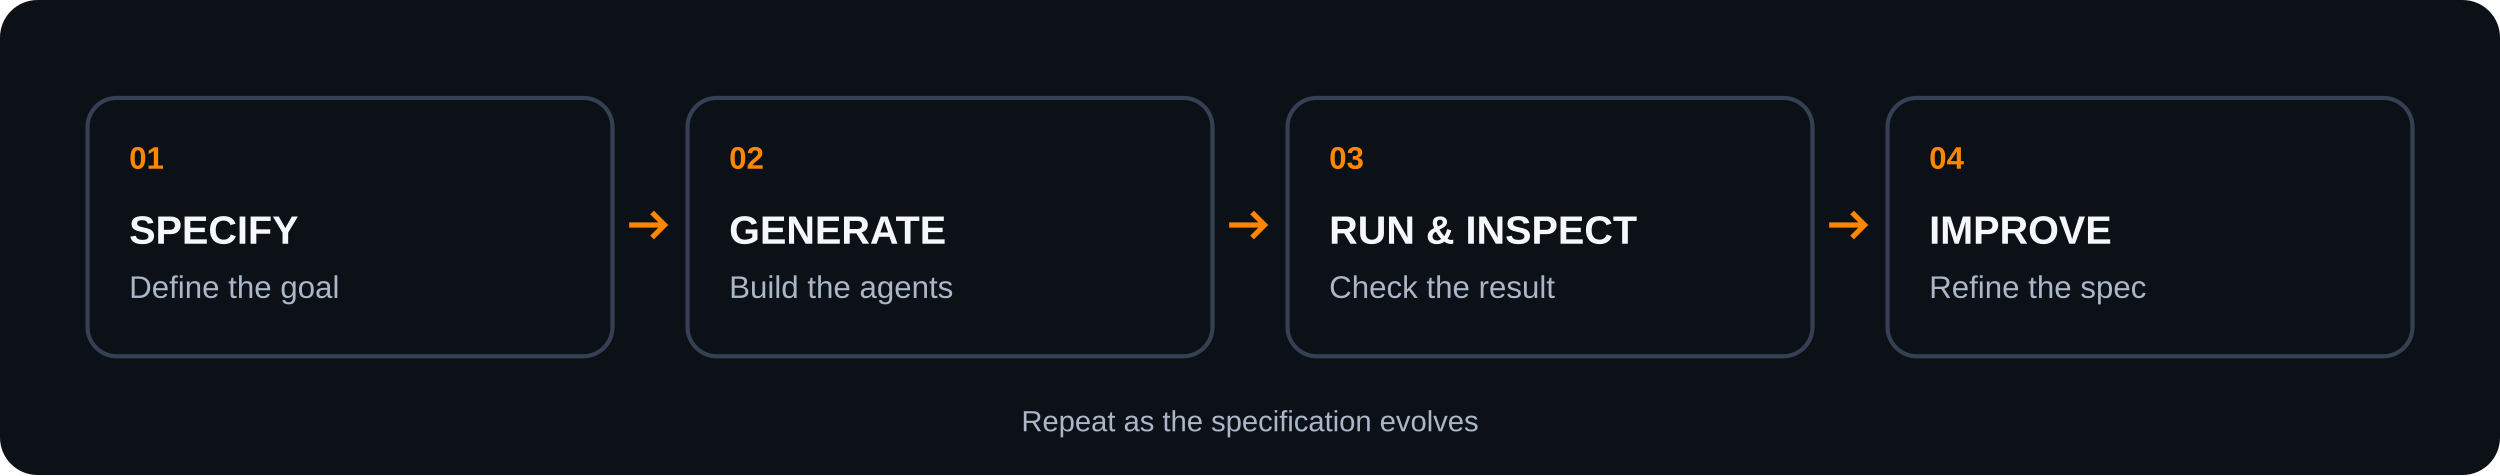
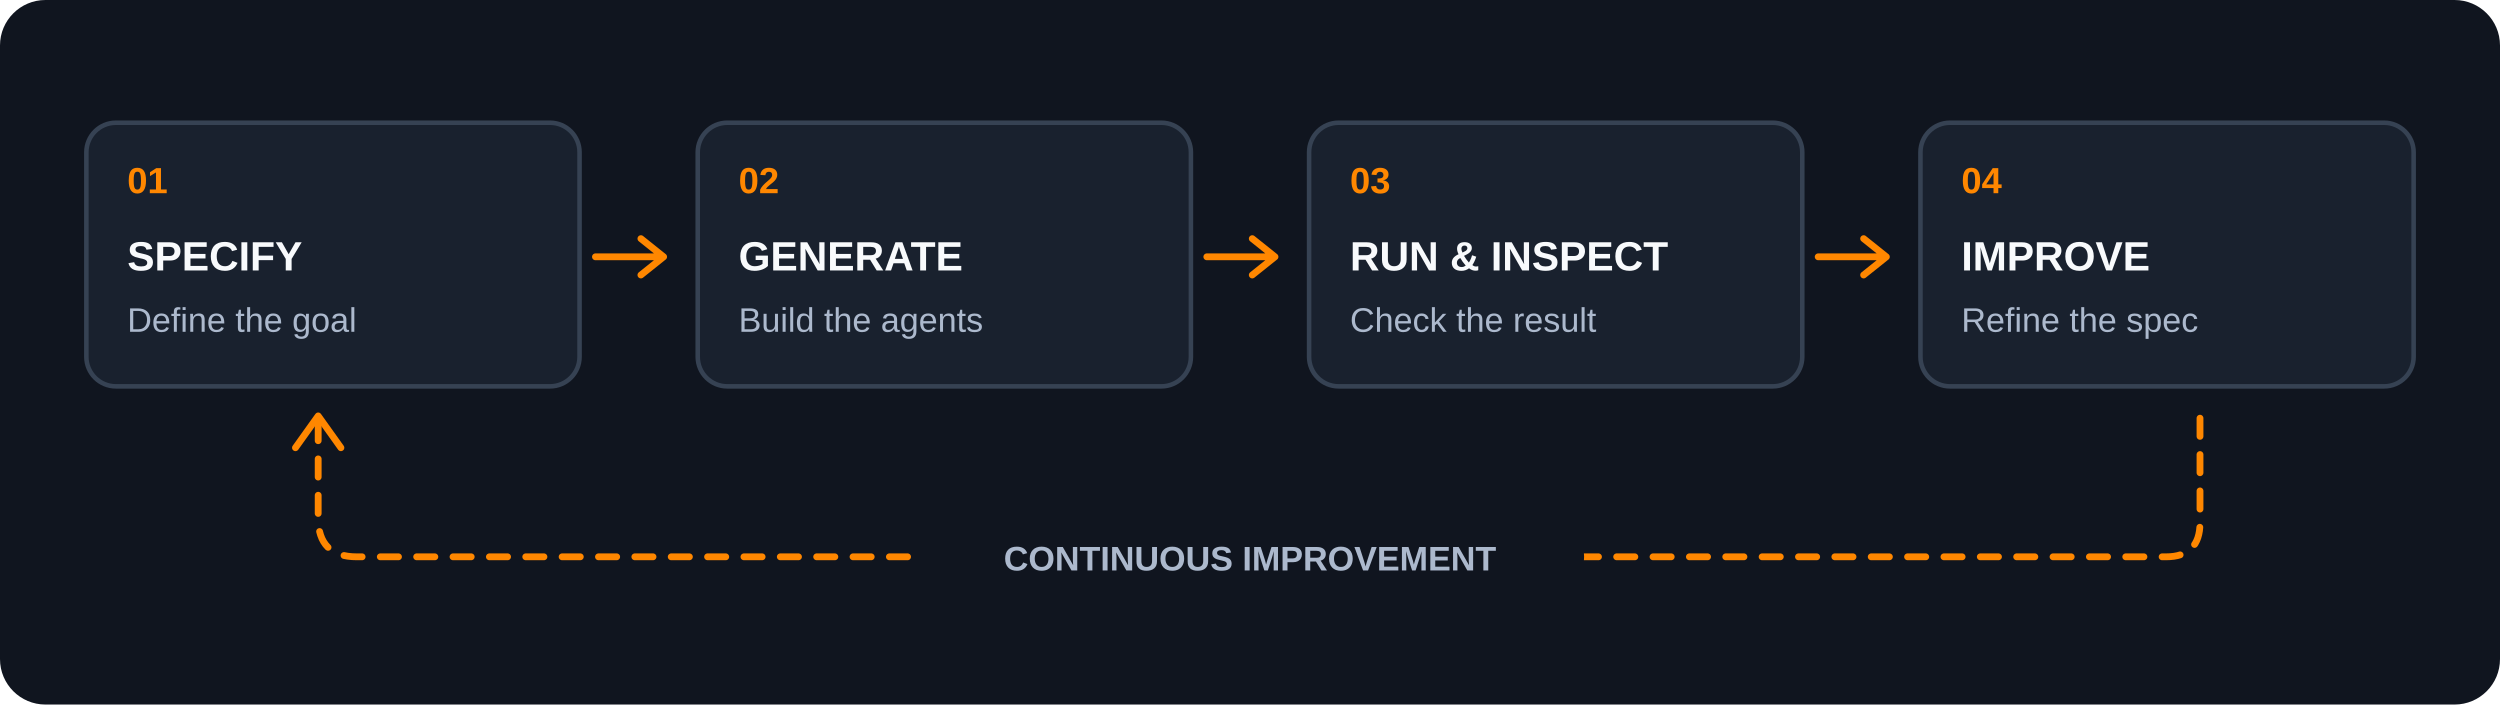
- <svg xmlns="http://www.w3.org/2000/svg" viewBox="0 0 1200 228" role="img" aria-label="Zenera agent workflow">
-   <rect width="1200" height="228" rx="18" fill="#0C1017" />
-   <rect x="42" y="47" width="252" height="124" rx="14" fill="none" stroke="#354054" stroke-width="2" />
-   <text x="62" y="81" font-size="15" font-family="Arial,sans-serif" font-weight="700" fill="#FF8700">01</text>
-   <text x="62" y="117" font-size="19" font-family="Arial,sans-serif" font-weight="700" fill="#F5F7FB">SPECIFY</text>
-   <text x="62" y="143" font-size="15" font-family="Arial,sans-serif" fill="#ABB7C8">Define the goal</text>
-   <rect x="330" y="47" width="252" height="124" rx="14" fill="none" stroke="#354054" stroke-width="2" />
-   <text x="350" y="81" font-size="15" font-family="Arial,sans-serif" font-weight="700" fill="#FF8700">02</text>
-   <text x="350" y="117" font-size="19" font-family="Arial,sans-serif" font-weight="700" fill="#F5F7FB">GENERATE</text>
-   <text x="350" y="143" font-size="15" font-family="Arial,sans-serif" fill="#ABB7C8">Build the agents</text>
-   <rect x="618" y="47" width="252" height="124" rx="14" fill="none" stroke="#354054" stroke-width="2" />
-   <text x="638" y="81" font-size="15" font-family="Arial,sans-serif" font-weight="700" fill="#FF8700">03</text>
-   <text x="638" y="117" font-size="19" font-family="Arial,sans-serif" font-weight="700" fill="#F5F7FB">RUN &amp; INSPECT</text>
-   <text x="638" y="143" font-size="15" font-family="Arial,sans-serif" fill="#ABB7C8">Check the result</text>
-   <rect x="906" y="47" width="252" height="124" rx="14" fill="none" stroke="#354054" stroke-width="2" />
-   <text x="926" y="81" font-size="15" font-family="Arial,sans-serif" font-weight="700" fill="#FF8700">04</text>
-   <text x="926" y="117" font-size="19" font-family="Arial,sans-serif" font-weight="700" fill="#F5F7FB">IMPROVE</text>
-   <text x="926" y="143" font-size="15" font-family="Arial,sans-serif" fill="#ABB7C8">Refine the spec</text>
-   <path d="M302 108 h17 m-6 -6 l6 6 -6 6" stroke="#FF8700" stroke-width="2.5" fill="none" />
-   <path d="M590 108 h17 m-6 -6 l6 6 -6 6" stroke="#FF8700" stroke-width="2.5" fill="none" />
-   <path d="M878 108 h17 m-6 -6 l6 6 -6 6" stroke="#FF8700" stroke-width="2.5" fill="none" />
-   <text x="600" y="207" text-anchor="middle" font-size="14" font-family="Arial,sans-serif" fill="#ABB7C8">Repeat as the specification evolves</text>
+ <svg xmlns="http://www.w3.org/2000/svg" width="1100" height="310" viewBox="0 0 1100 310" role="img" aria-label="Specification, generation, inspection, and improvement form a continuous loop">
+   <rect width="1100" height="310" rx="20" fill="#10151f" />
+   <rect x="38" y="54" width="217" height="116" rx="13" fill="#19212e" stroke="#364253" stroke-width="2" />
+   <text x="56" y="85" font-family="Arial,Helvetica,sans-serif" font-size="16" font-weight="700" fill="#ff8700">01</text>
+   <text x="56" y="119" font-family="Arial,Helvetica,sans-serif" font-size="18" font-weight="700" fill="#f8fafc">SPECIFY</text>
+   <text x="56" y="146" font-family="Arial,Helvetica,sans-serif" font-size="15" fill="#acb9cd">Define the goal</text>
+   <path d="M 262 113 h 30 m -10 -8 10 8 -10 8" fill="none" stroke="#ff8700" stroke-width="3" stroke-linecap="round" stroke-linejoin="round" />
+   <rect x="307" y="54" width="217" height="116" rx="13" fill="#19212e" stroke="#364253" stroke-width="2" />
+   <text x="325" y="85" font-family="Arial,Helvetica,sans-serif" font-size="16" font-weight="700" fill="#ff8700">02</text>
+   <text x="325" y="119" font-family="Arial,Helvetica,sans-serif" font-size="18" font-weight="700" fill="#f8fafc">GENERATE</text>
+   <text x="325" y="146" font-family="Arial,Helvetica,sans-serif" font-size="15" fill="#acb9cd">Build the agents</text>
+   <path d="M 531 113 h 30 m -10 -8 10 8 -10 8" fill="none" stroke="#ff8700" stroke-width="3" stroke-linecap="round" stroke-linejoin="round" />
+   <rect x="576" y="54" width="217" height="116" rx="13" fill="#19212e" stroke="#364253" stroke-width="2" />
+   <text x="594" y="85" font-family="Arial,Helvetica,sans-serif" font-size="16" font-weight="700" fill="#ff8700">03</text>
+   <text x="594" y="119" font-family="Arial,Helvetica,sans-serif" font-size="18" font-weight="700" fill="#f8fafc">RUN &amp; INSPECT</text>
+   <text x="594" y="146" font-family="Arial,Helvetica,sans-serif" font-size="15" fill="#acb9cd">Check the result</text>
+   <path d="M 800 113 h 30 m -10 -8 10 8 -10 8" fill="none" stroke="#ff8700" stroke-width="3" stroke-linecap="round" stroke-linejoin="round" />
+   <rect x="845" y="54" width="217" height="116" rx="13" fill="#19212e" stroke="#364253" stroke-width="2" />
+   <text x="863" y="85" font-family="Arial,Helvetica,sans-serif" font-size="16" font-weight="700" fill="#ff8700">04</text>
+   <text x="863" y="119" font-family="Arial,Helvetica,sans-serif" font-size="18" font-weight="700" fill="#f8fafc">IMPROVE</text>
+   <text x="863" y="146" font-family="Arial,Helvetica,sans-serif" font-size="15" fill="#acb9cd">Refine the spec</text>
+   <path d="M 968 184 V 230 Q 968 245 953 245 H 157 Q 140 245 140 228 V 184" stroke="#ff8700" stroke-width="3" stroke-dasharray="8 8" fill="none" stroke-linecap="round" />
+   <path d="m 130 197 10 -14 10 14" fill="none" stroke="#ff8700" stroke-width="3" stroke-linecap="round" stroke-linejoin="round" />
+   <rect x="403" y="230" width="294" height="30" rx="15" fill="#10151f" />
+   <text x="550" y="251" text-anchor="middle" font-family="Arial,Helvetica,sans-serif" font-size="15" font-weight="600" fill="#acb9cd">CONTINUOUS IMPROVEMENT</text>
</svg>
